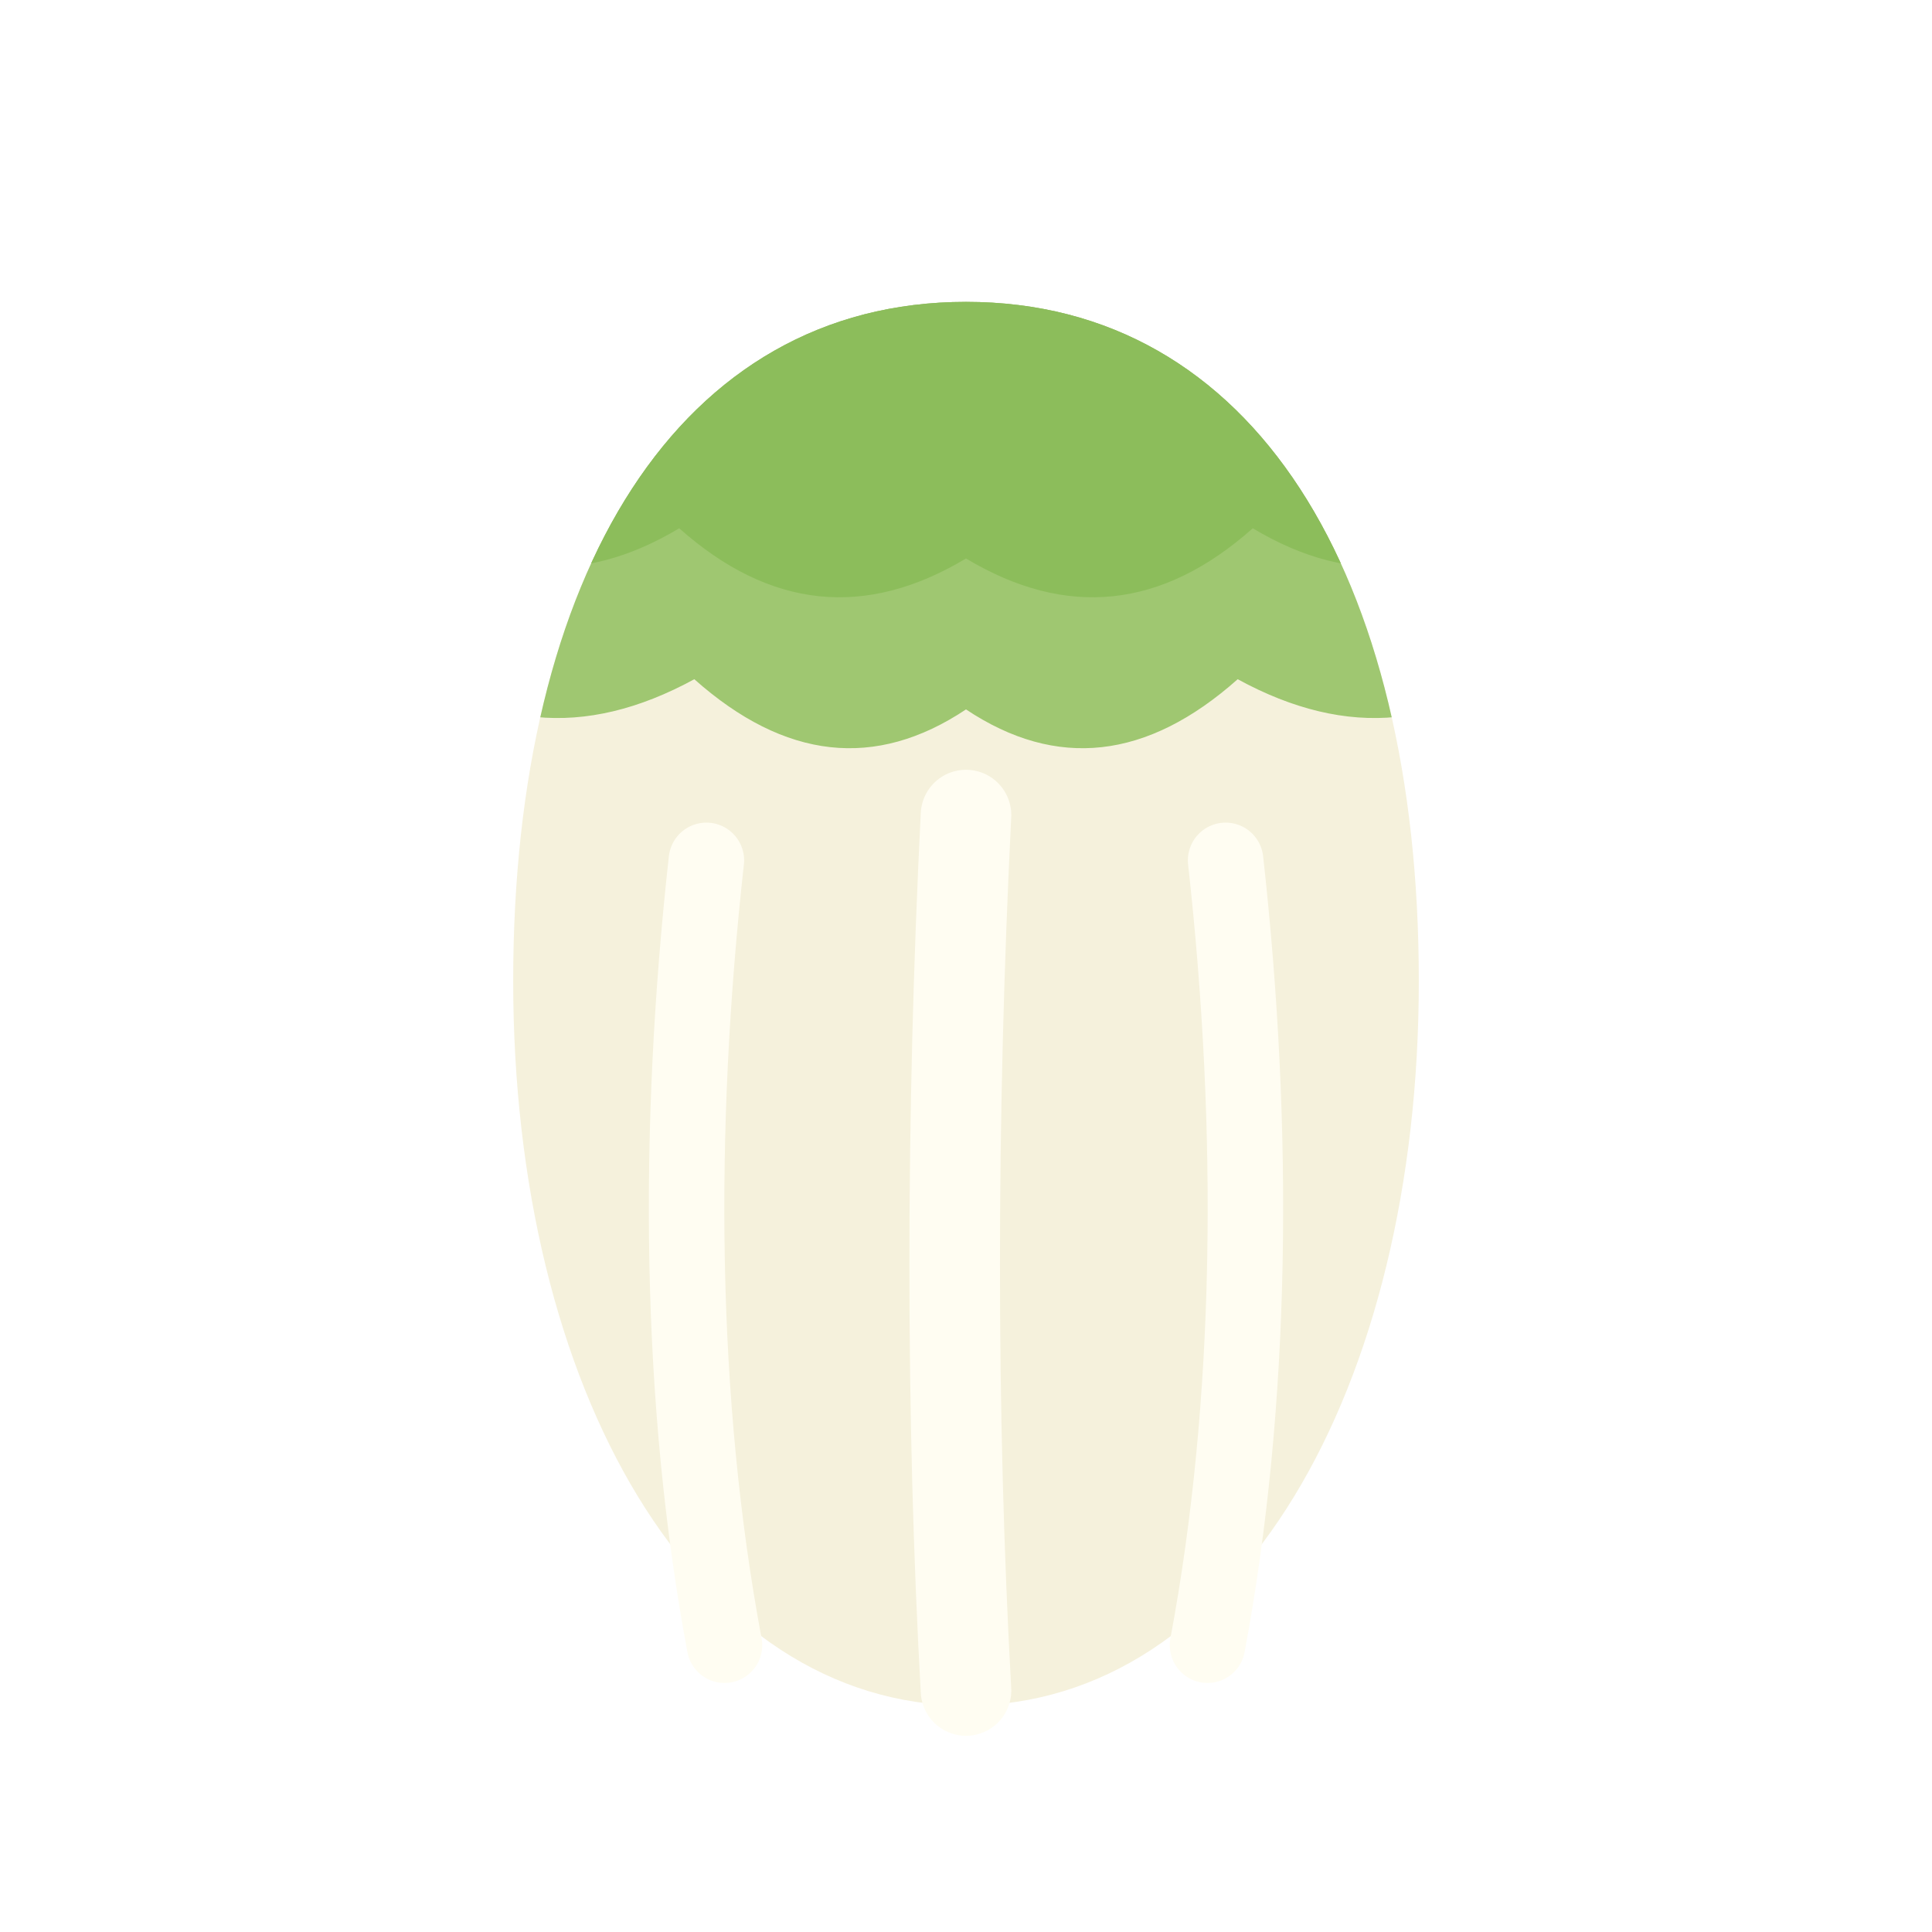
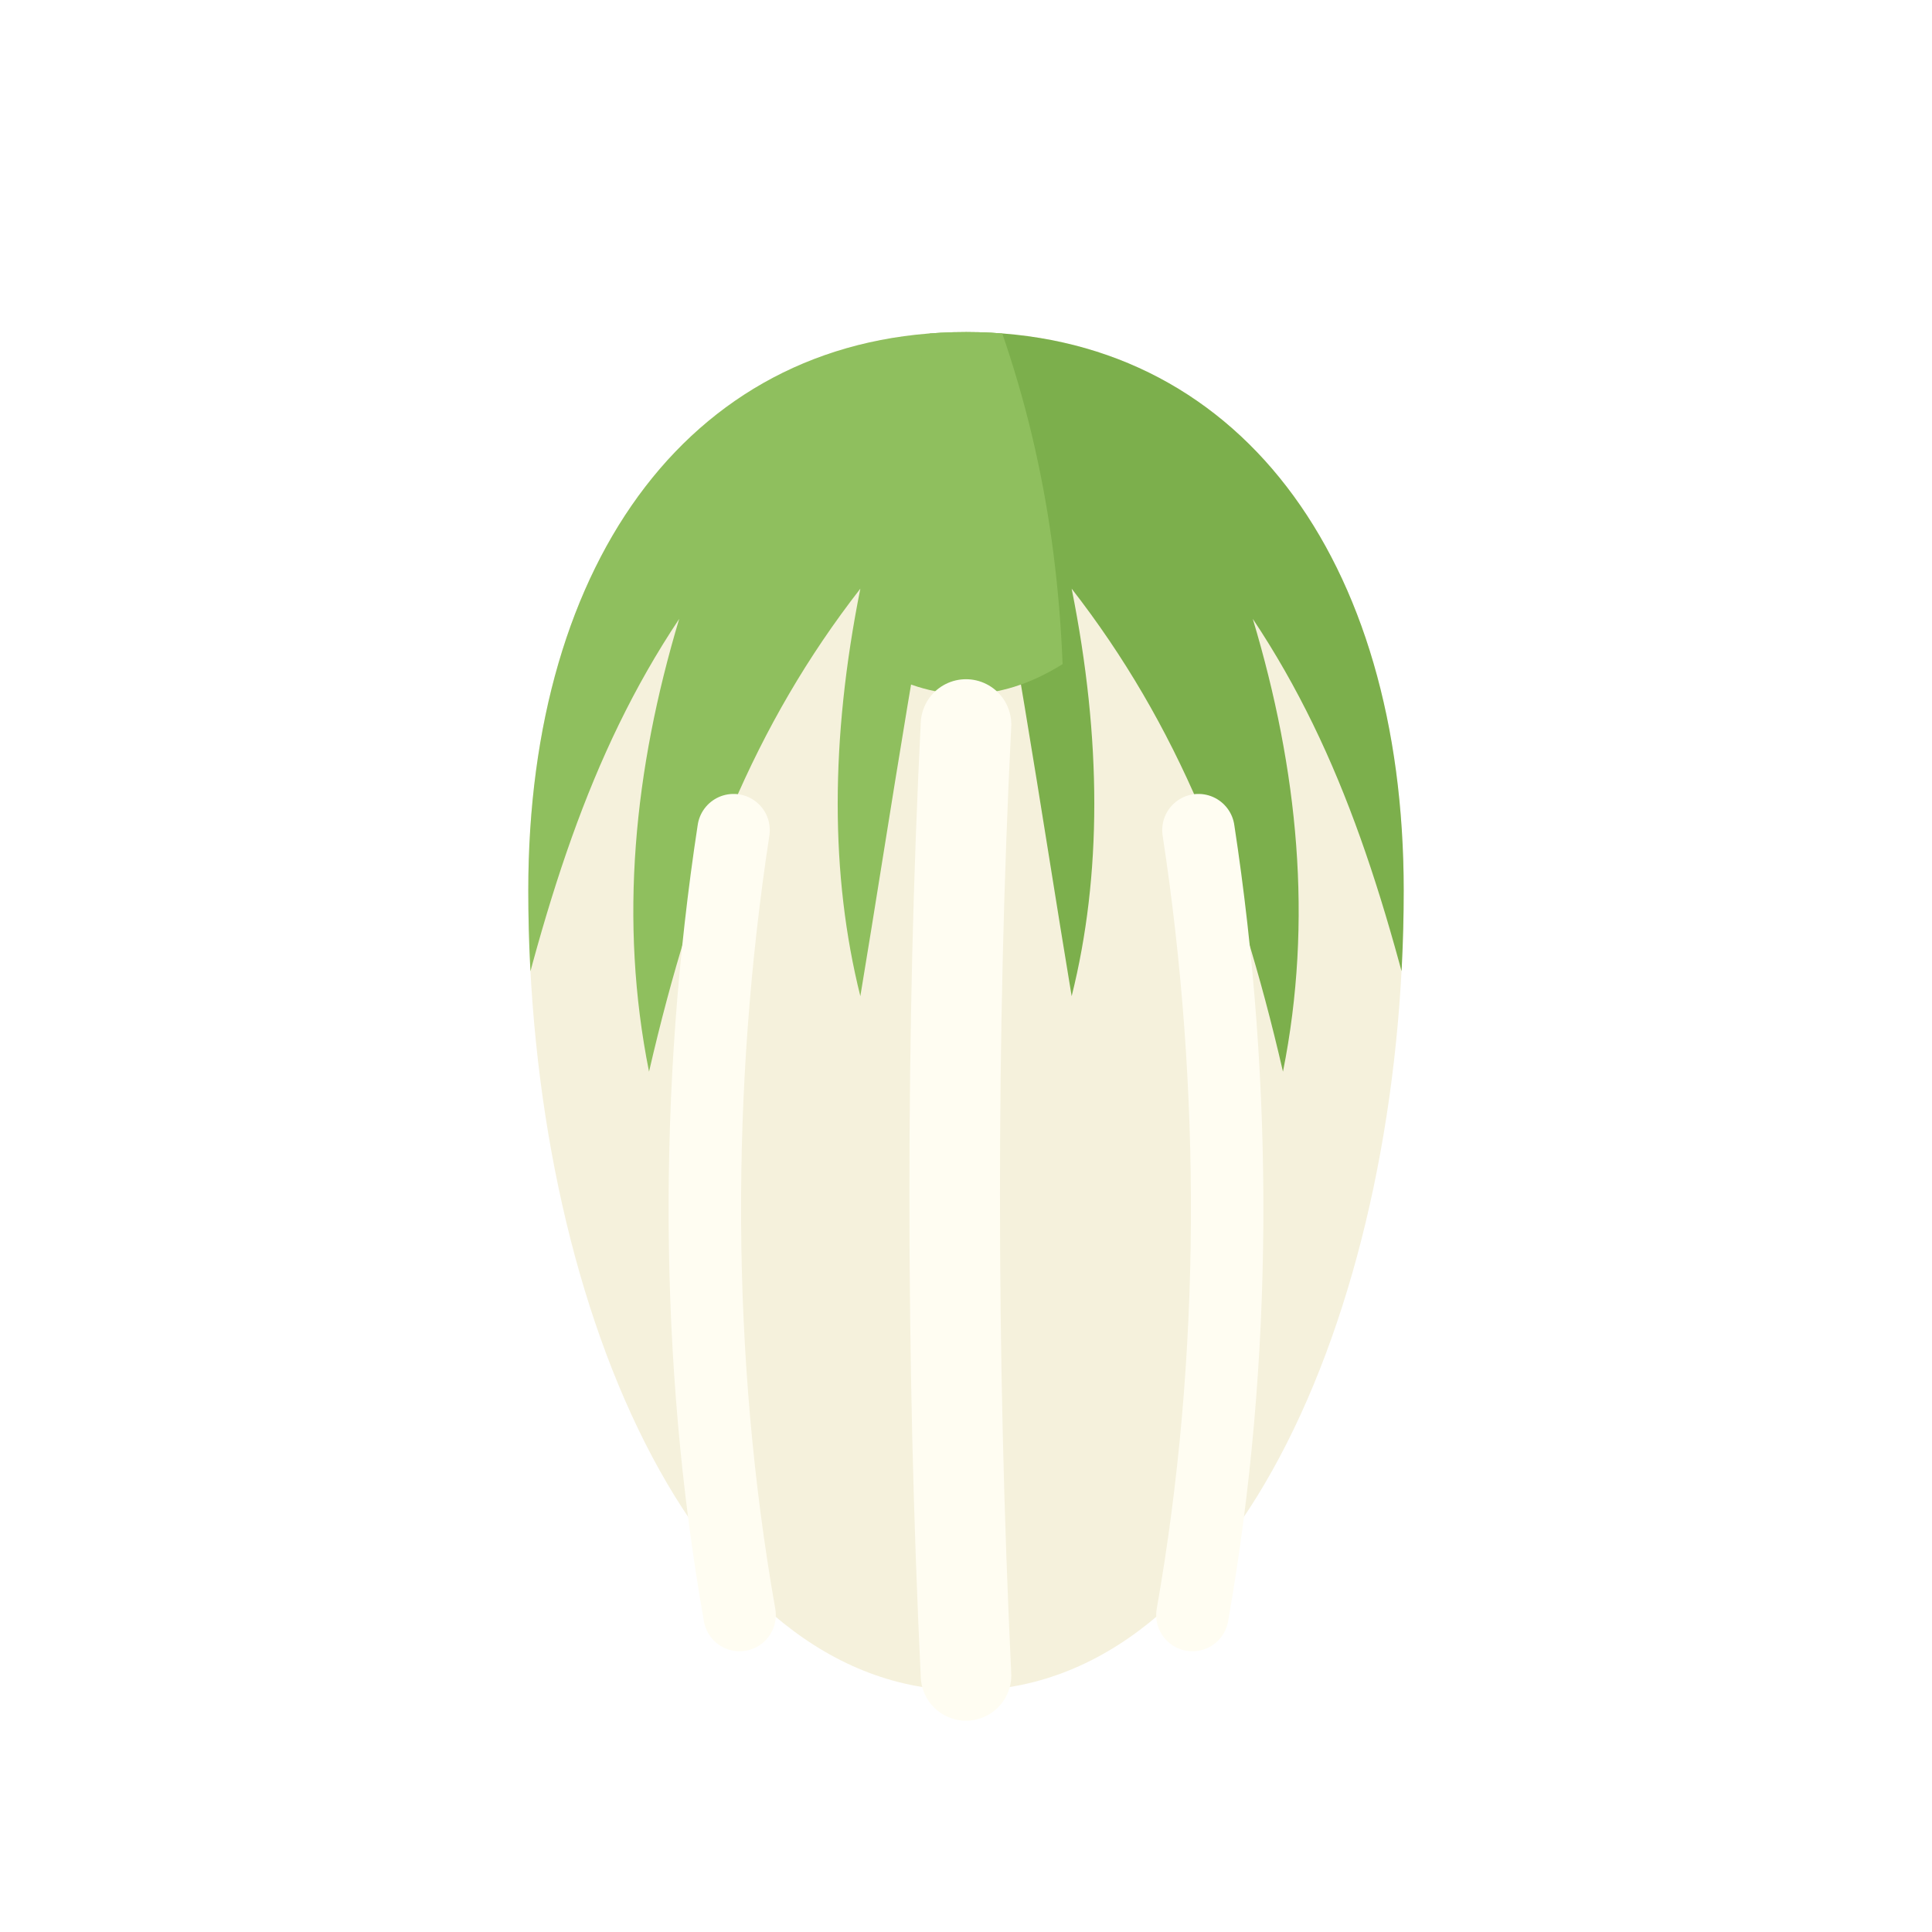
<svg xmlns="http://www.w3.org/2000/svg" viewBox="0 0 64 64" role="img" aria-label="ハクサイ">
  <defs>
-     <clipPath id="hx">
-       <path d="M32 10 C41.5 10 47 19 47 32.5 C47 46 41 56.5 32 56.5 C23 56.5 17 46 17 32.5 C17 19 22.5 10 32 10 Z" />
+     <clipPath id="hxa">
+       <path d="M32 11 C41 11 46.5 18.5 46.5 29.5 C46.5 43 41 56 32 56 C23 56 17.5 43 17.5 29.5 C17.5 18.5 23 11 32 11 Z" />
    </clipPath>
  </defs>
-   <path d="M32 10 C41.5 10 47 19 47 32.5 C47 46 41 56.5 32 56.5 C23 56.5 17 46 17 32.5 C17 19 22.5 10 32 10 Z" fill="#F5F1DC" />
-   <g clip-path="url(#hx)">
-     <path d="M13 6 H51 V16.5 Q46.5 20.5 41.5 17.5 Q37 21.5 32 18.5 Q27 21.5 22.5 17.5 Q17.5 20.5 13 16.5 Z" fill="#7CAF4C" />
-     <path d="M13 6 H51 V21.5 Q46.5 25.5 41 22.5 Q36.5 26.5 32 23.5 Q27.5 26.5 23 22.5 Q17.5 25.5 13 21.5 Z" fill="#8FBF5E" opacity="0.85" />
+   <path d="M32 11 C41 11 46.5 18.5 46.5 29.5 C46.5 43 41 56 32 56 C23 56 17.5 43 17.5 29.5 C17.5 18.5 23 11 32 11 Z" fill="#F5F1DC" />
+   <g clip-path="url(#hxa)">
+     <path d="M32 9 C24 10 18.5 15.5 16.5 23 C15.5 27.5 15.5 32 16.5 36.5 C18 30 19.5 25 22.5 20.5 C21 25.5 20.5 30.5 21.5 35.5 C23 29 25 24 28.5 19.5 C27.5 24.5 27.5 29 28.5 33 C29.5 27 30.5 20 32 13 Z" fill="#8FBF5E" />
+     <path d="M32 9 C40 10 45.5 15.5 47.5 23 C48.5 27.5 48.5 32 47.5 36.5 C46 30 44.5 25 41.5 20.5 C43 25.5 43.5 30.5 42.5 35.5 C41 29 39 24 35.5 19.5 C36.5 24.5 36.5 29 35.5 33 C34.5 27 33.5 20 32 13 Z" fill="#7CAF4C" />
+     <path d="M32 8 C30 12.5 29 17 28.8 22 Q32 24 35.2 22 C35 17 34 12.5 32 8 Z" fill="#8FBF5E" />
  </g>
-   <path d="M32 56 C31.5 47 31.5 37 32 27" stroke="#FFFDF2" stroke-width="3" stroke-linecap="round" fill="none" />
-   <path d="M24 54.5 C22.5 46.5 22.4 37.5 23.4 28.5" stroke="#FFFDF2" stroke-width="2.5" stroke-linecap="round" fill="none" />
-   <path d="M40 54.5 C41.5 46.5 41.6 37.5 40.6 28.5" stroke="#FFFDF2" stroke-width="2.5" stroke-linecap="round" fill="none" />
+   <path d="M32 55.5 C31.5 45 31.5 34 32 24" stroke="#FFFDF2" stroke-width="3" stroke-linecap="round" fill="none" />
+   <path d="M24.5 53.5 C23 45 23 36 24.3 27.5" stroke="#FFFDF2" stroke-width="2.4" stroke-linecap="round" fill="none" />
+   <path d="M39.5 53.5 C41 45 41 36 39.7 27.5" stroke="#FFFDF2" stroke-width="2.4" stroke-linecap="round" fill="none" />
</svg>
